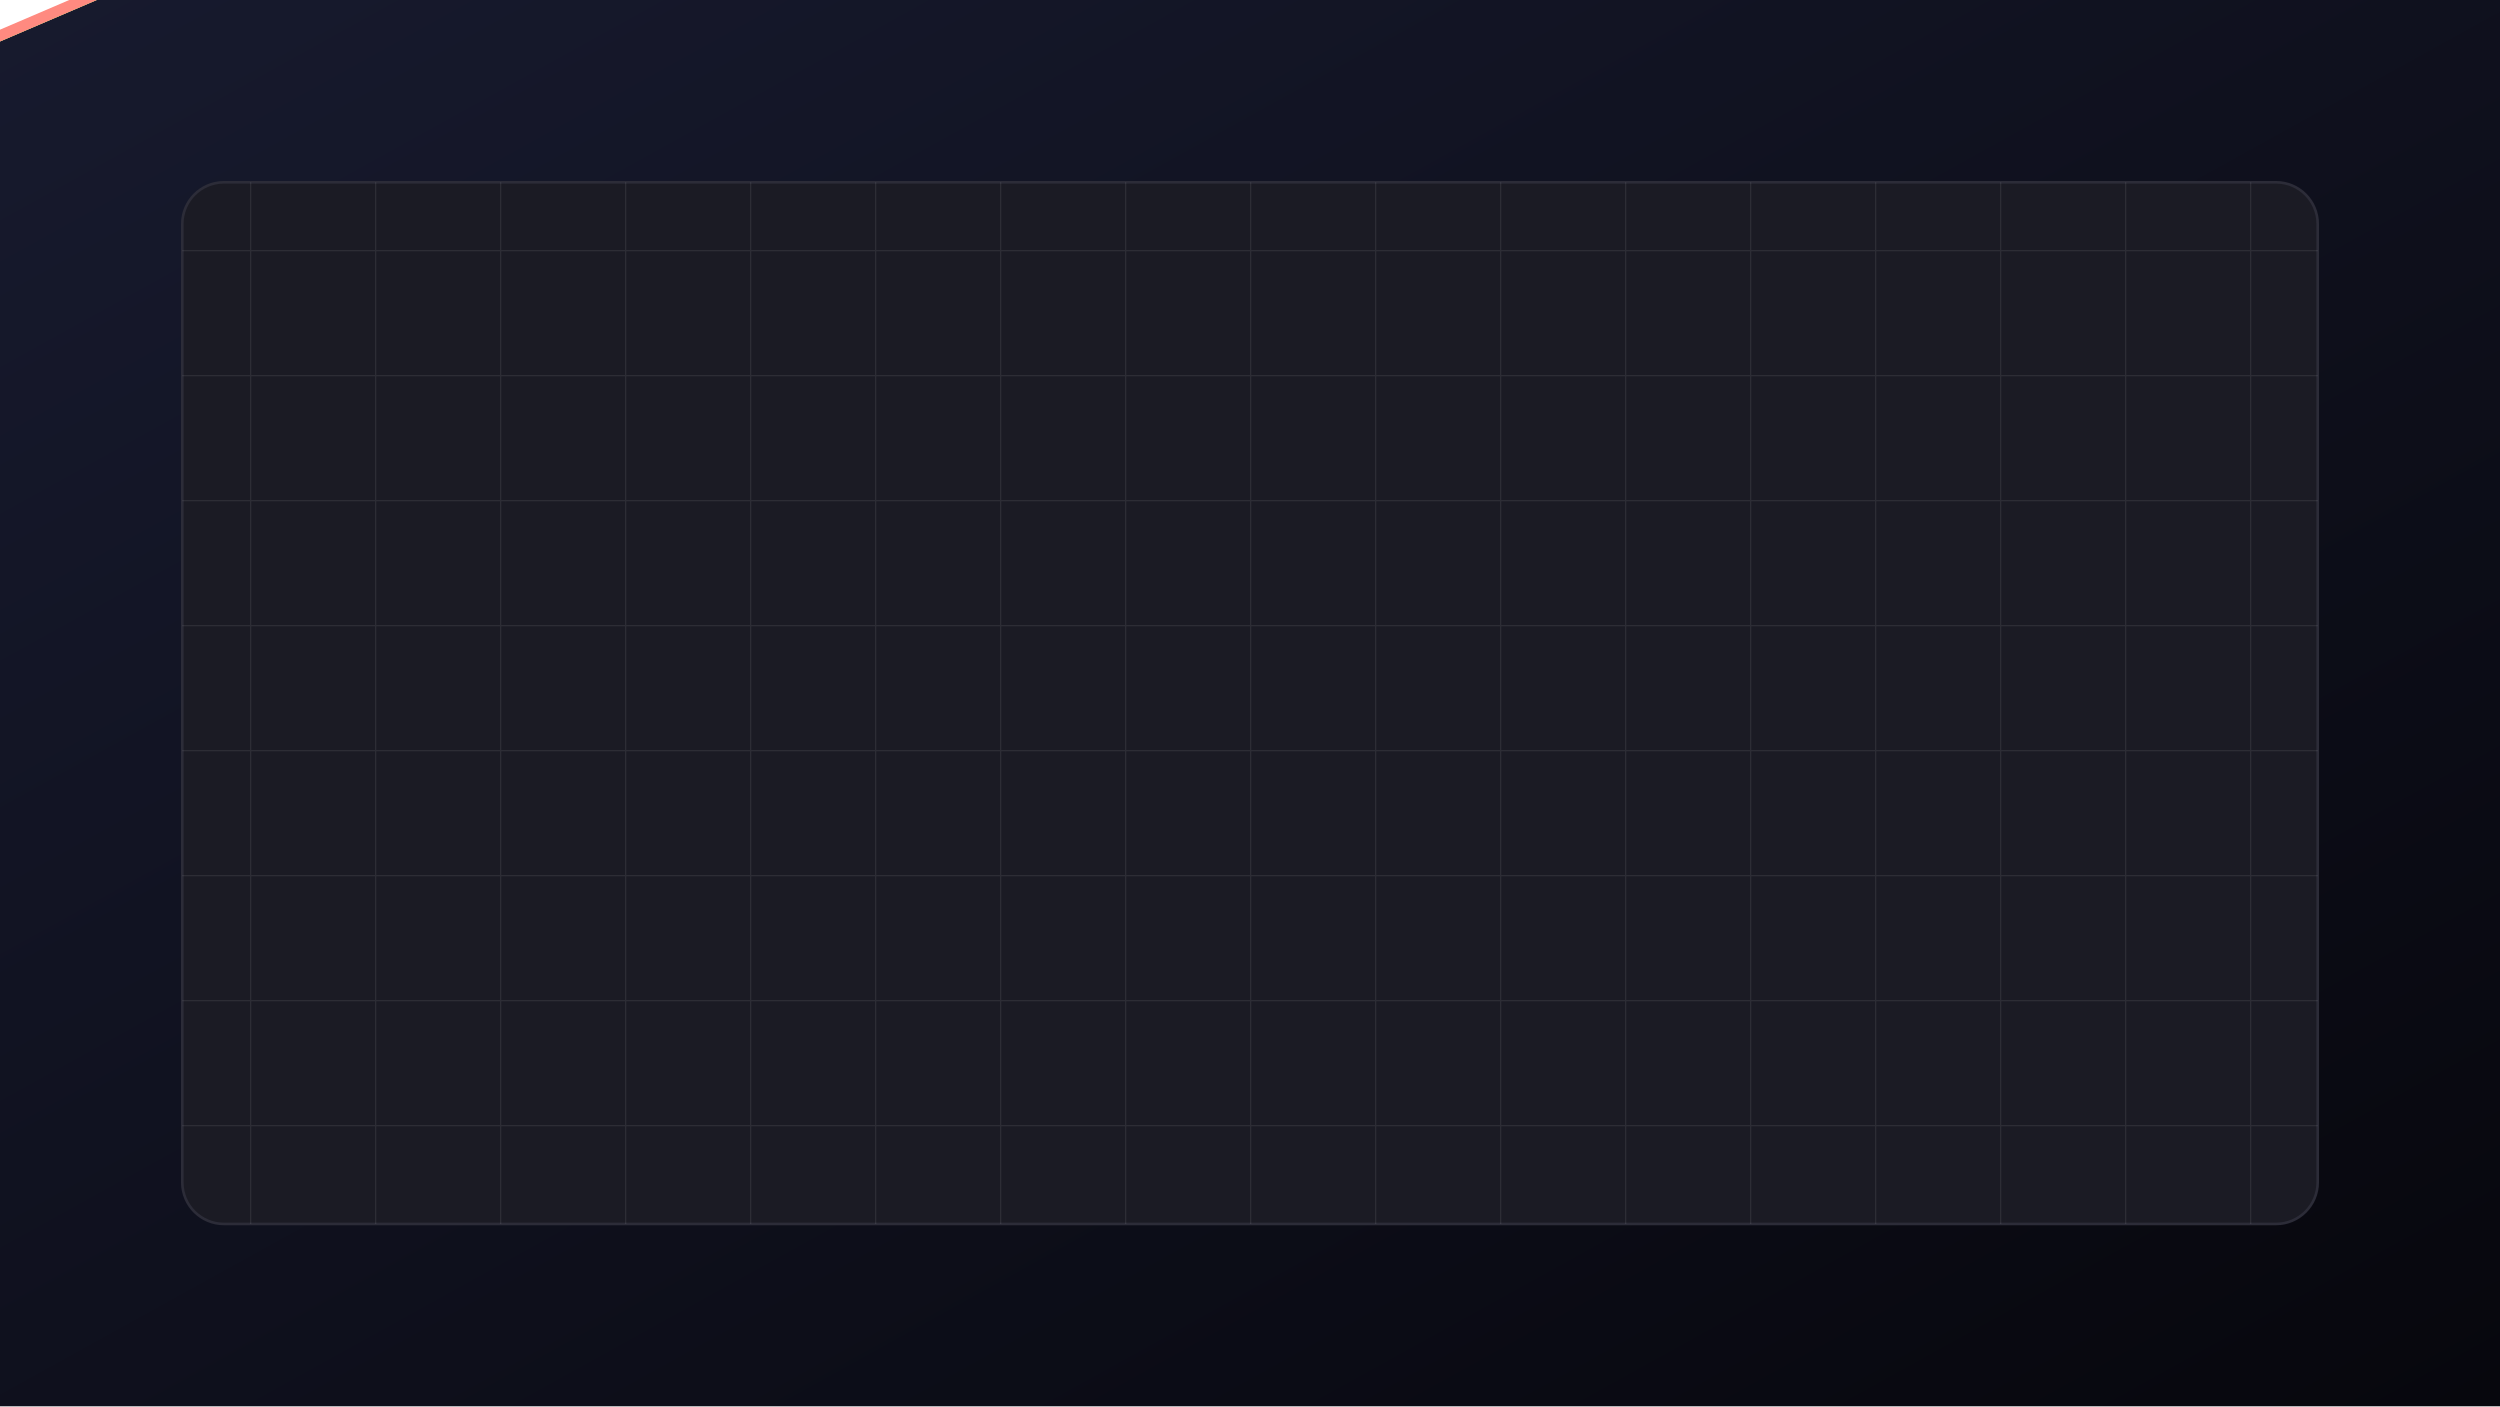
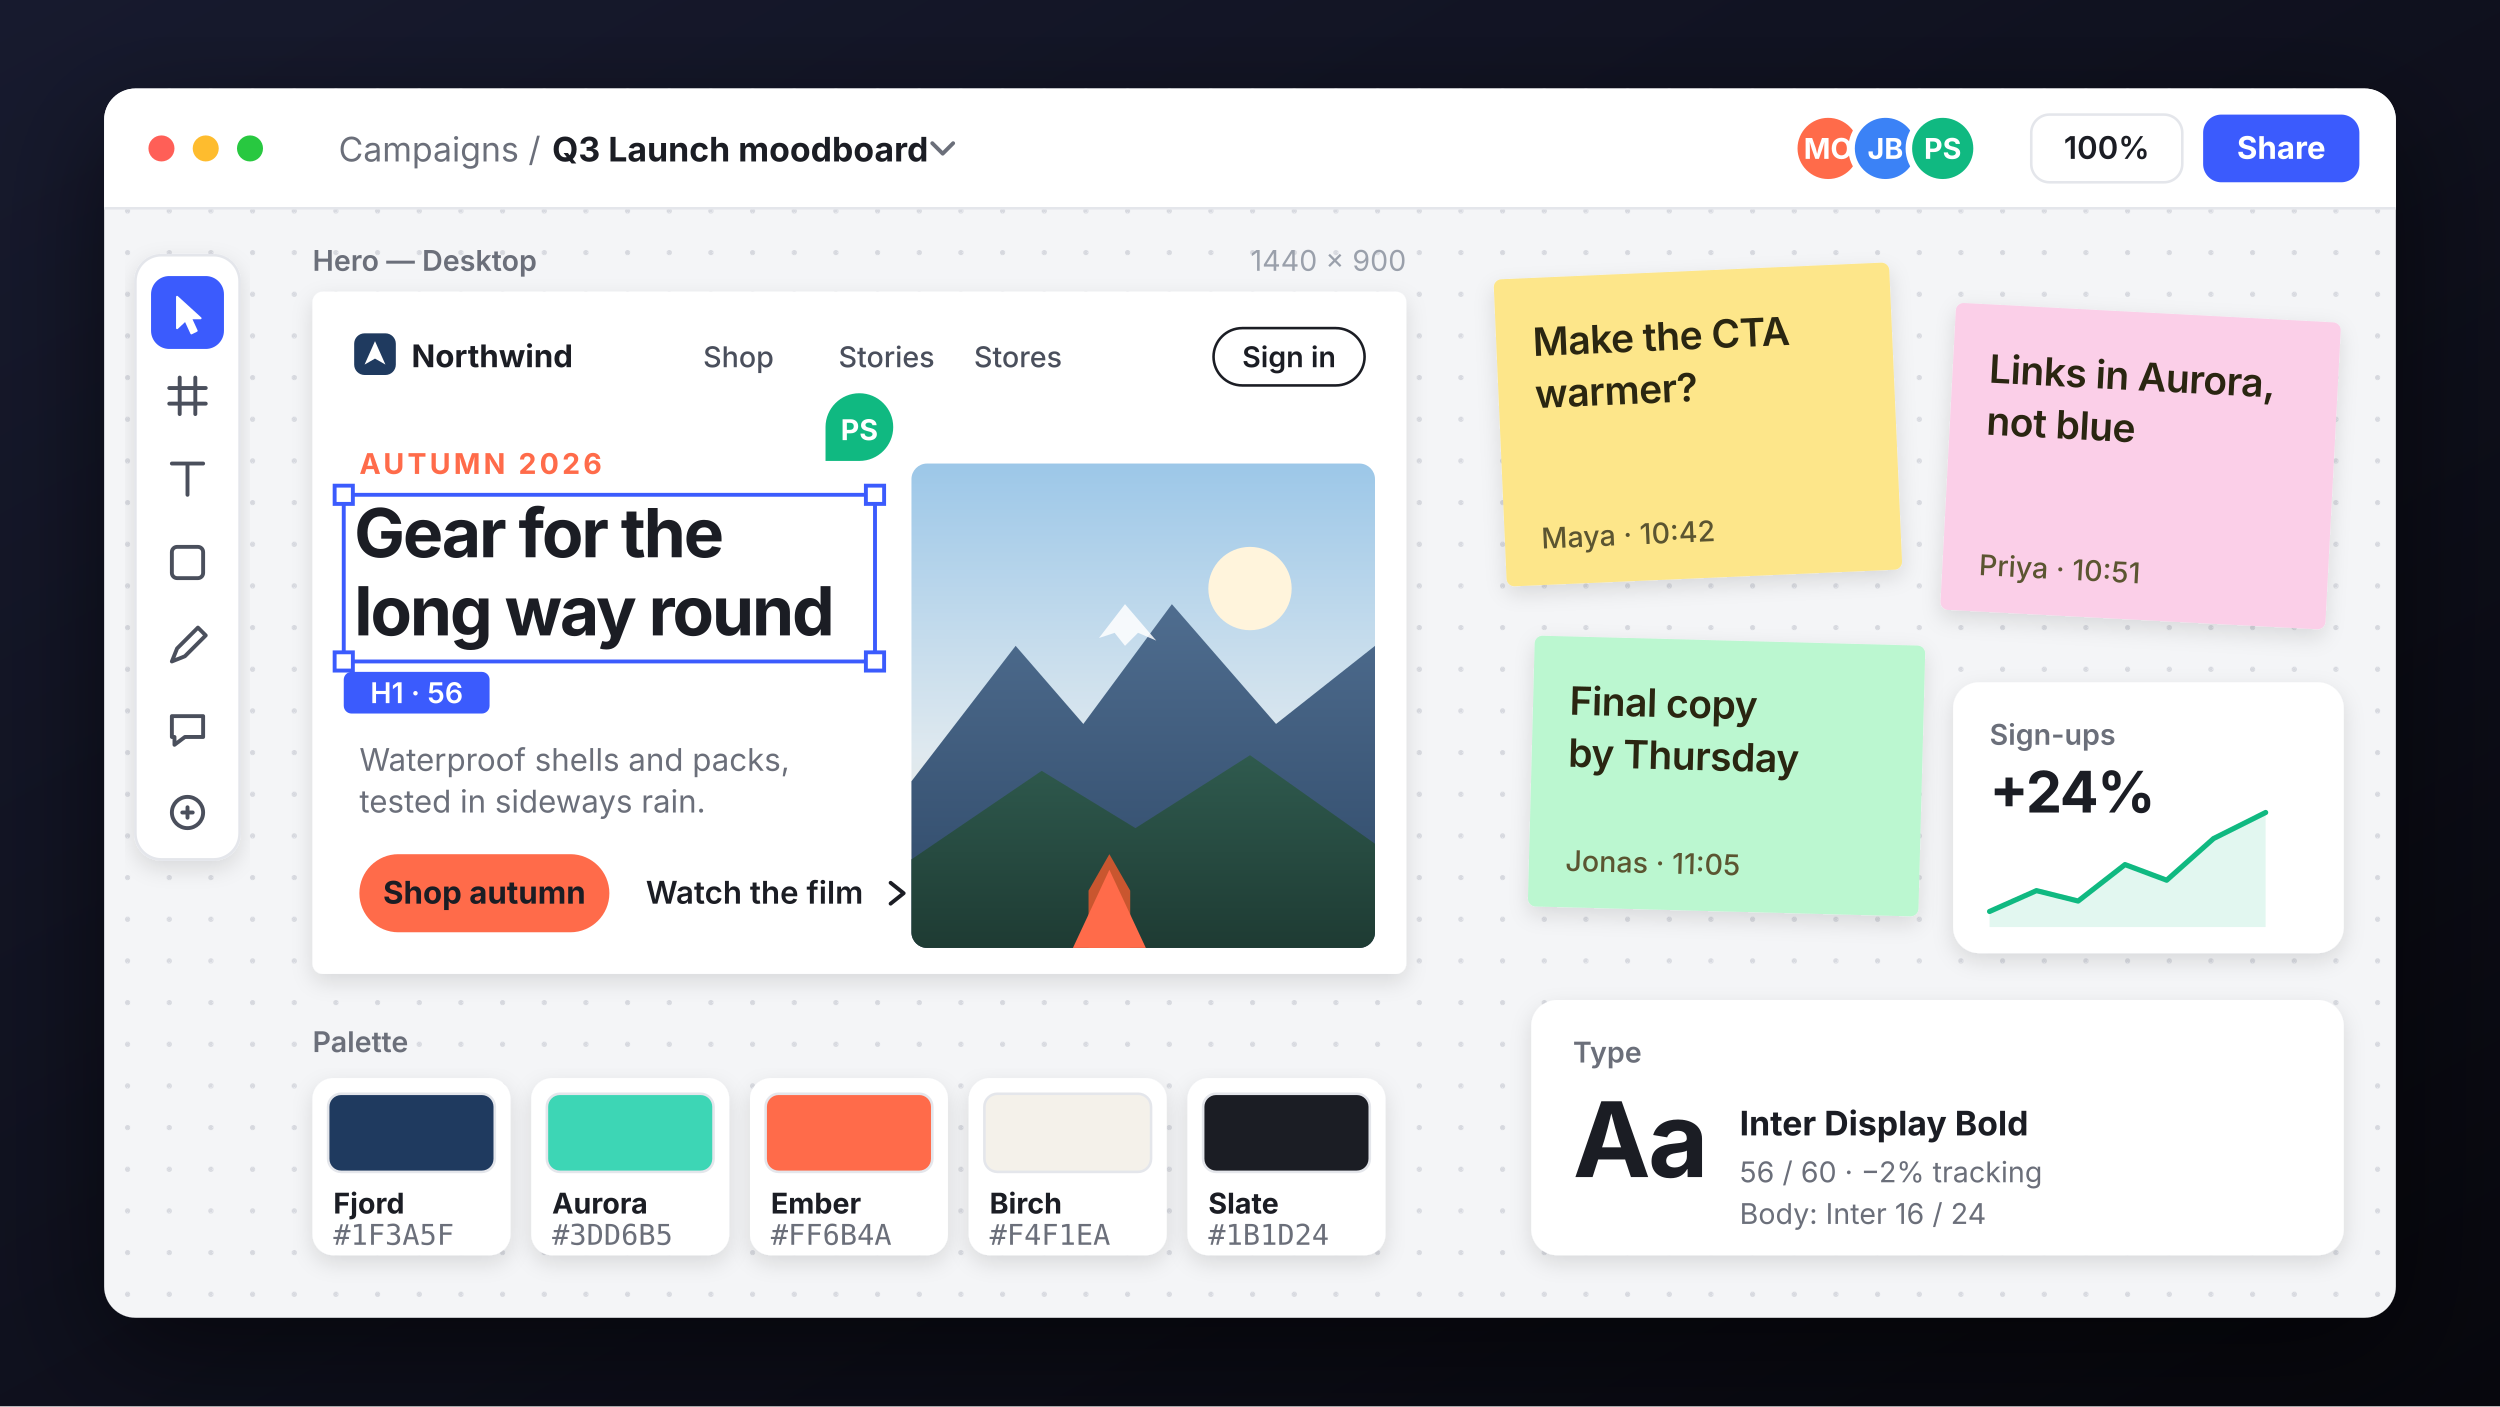
<svg xmlns="http://www.w3.org/2000/svg" viewBox="0 0 960 540" width="960" height="540">
  <defs>
-     <linearGradient id="bg" x1="0" y1="0" x2="1" y2="1">
+     <filter id="sh" x="-20%" y="-20%" width="140%" height="150%">
+       <feDropShadow dx="0" dy="14" stdDeviation="22" flood-color="#000" flood-opacity="0.55" />
+     </filter>
+     <filter id="cs" x="-30%" y="-30%" width="160%" height="160%">
+       <feDropShadow dx="0" dy="2" stdDeviation="2" flood-color="#000" flood-opacity=".25" />
+     </filter>
+     <filter id="ns" x="-10%" y="-10%" width="120%" height="130%">
+       <feDropShadow dx="0" dy="3" stdDeviation="4" flood-color="#1b1d24" flood-opacity=".12" />
+     </filter>
+     <pattern id="dots" width="16" height="16" patternUnits="userSpaceOnUse">
+       <circle cx="1" cy="1" r="1" fill="#d6d8de" />
+     </pattern>
+     <linearGradient id="sky" x1="0" y1="0" x2="0" y2="1">
+       <stop offset="0" stop-color="#9cc7e8" />
+       <stop offset=".6" stop-color="#dfe9ef" />
+       <stop offset="1" stop-color="#f3e3cf" />
+     </linearGradient>
+     <linearGradient id="m1" x1="0" y1="0" x2="0" y2="1">
+       <stop offset="0" stop-color="#4f6d8f" />
+       <stop offset="1" stop-color="#2d4766" />
+     </linearGradient>
+     <linearGradient id="m2" x1="0" y1="0" x2="0" y2="1">
+       <stop offset="0" stop-color="#2f5a4e" />
+       <stop offset="1" stop-color="#1e3b33" />
+     </linearGradient>
+     <clipPath id="win">
+       <rect x="40" y="34" width="880" height="472" rx="12" />
+     </clipPath>
+     <clipPath id="hero">
+       <rect x="350" y="178" width="178" height="186" rx="6" />
+     </clipPath>
+   </defs>
+   <defs>
+     <linearGradient id="bgg" x1="0" y1="0" x2="1" y2="1">
      <stop offset="0" stop-color="#171a2e" />
      <stop offset="1" stop-color="#07070d" />
    </linearGradient>
-     <pattern id="g" width="48" height="48" patternUnits="userSpaceOnUse">
-       <path d="M48 0H0V48" fill="none" stroke="#ffffff14" />
-     </pattern>
  </defs>
-   <rect width="960" height="540" fill="url(#bg)" />
-   <rect x="70" y="70" width="820" height="400" rx="16" fill="#1b1b24" stroke="#2c2c38" />
-   <rect x="70" y="70" width="820" height="400" rx="16" fill="url(#g)" />
-   <g>
-     <animateTransform attributeName="transform" type="translate" dur="9s" repeatCount="indefinite" calcMode="spline" keyTimes="0.000;0.140;0.300;0.440;0.600;0.740;0.900;1.000" keySplines=".45 0 .25 1;.45 0 .25 1;.45 0 .25 1;.45 0 .25 1;.45 0 .25 1;.45 0 .25 1;.45 0 .25 1" values="180 380;180 380;430 190;430 190;640 330;640 330;300 400;180 380" />
-     <g transform="translate(18,-34)">
-       <rect width="82" height="26" rx="4" fill="#8ec5ff" />
-       <text x="41.0" y="17.5" text-anchor="middle" font-family="Inter,Arial,sans-serif" font-size="12" font-weight="700" letter-spacing="1.2" fill="#14141a">GUEST</text>
-     </g>
-     <polygon transform="rotate(-135) scale(2.6)" points="0,-13 10,12 0,6 -10,12" fill="#fff" stroke="#8ec5ff" stroke-width="1.6" stroke-linejoin="round" />
+   <rect width="960" height="540" fill="url(#bgg)" />
+   <g filter="url(#sh)">
+     <rect x="40" y="34" width="880" height="472" rx="12" fill="#f4f5f7" />
  </g>
-   <g>
-     <animateTransform attributeName="transform" type="translate" dur="9s" repeatCount="indefinite" calcMode="spline" keyTimes="0.000;0.100;0.260;0.400;0.560;0.700;0.880;1.000" keySplines=".45 0 .25 1;.45 0 .25 1;.45 0 .25 1;.45 0 .25 1;.45 0 .25 1;.45 0 .25 1;.45 0 .25 1" values="700 150;700 150;520 300;520 300;300 200;300 200;760 260;700 150" />
-     <g transform="translate(18,-34)">
-       <rect width="88" height="26" rx="4" fill="#cdd63a" />
-       <text x="44.0" y="17.5" text-anchor="middle" font-family="Inter,Arial,sans-serif" font-size="12" font-weight="700" letter-spacing="1.2" fill="#14141a">EDITOR</text>
-     </g>
-     <polygon transform="rotate(-135) scale(2.6)" points="0,-13 10,12 0,6 -10,12" fill="#fff" stroke="#cdd63a" stroke-width="1.6" stroke-linejoin="round" />
-   </g>
-   <g>
-     <animateTransform attributeName="transform" type="translate" dur="9s" repeatCount="indefinite" calcMode="spline" keyTimes="0.000;0.180;0.340;0.480;0.640;0.780;0.940;1.000" keySplines=".45 0 .25 1;.45 0 .25 1;.45 0 .25 1;.45 0 .25 1;.45 0 .25 1;.45 0 .25 1;.45 0 .25 1" values="480 420;480 420;260 300;260 300;560 170;560 170;430 380;480 420" />
-     <g transform="translate(18,-34)">
-       <rect width="80" height="26" rx="4" fill="#ff8a80" />
-       <text x="40.0" y="17.5" text-anchor="middle" font-family="Inter,Arial,sans-serif" font-size="12" font-weight="700" letter-spacing="1.2" fill="#14141a">ADMIN</text>
-     </g>
-     <polygon transform="rotate(-135) scale(2.6)" points="0,-13 10,12 0,6 -10,12" fill="#fff" stroke="#ff8a80" stroke-width="1.6" stroke-linejoin="round" />
+   <g clip-path="url(#win)">
+     <rect x="40" y="34" width="880" height="472" fill="url(#dots)" />
+     <rect x="40" y="34" width="880" height="46" fill="#fff" />
+     <line x1="40" y1="80" x2="920" y2="80" stroke="#e4e6eb" />
+     <circle cx="62" cy="57" r="5" fill="#ff5f57" />
+     <circle cx="79" cy="57" r="5" fill="#febc2e" />
+     <circle cx="96" cy="57" r="5" fill="#28c840" />
+     <text x="130" y="62" font-family="Inter, Helvetica Neue, Helvetica, Arial, sans-serif" font-size="13" font-weight="400" fill="#6b6f7a">Campaigns  /</text>
+     <text x="212" y="62" font-family="Inter, Helvetica Neue, Helvetica, Arial, sans-serif" font-size="13" font-weight="700" fill="#1B1D24">Q3 Launch moodboard</text>
+     <path d="M358 55l4 4 4-4" fill="none" stroke="#6b6f7a" stroke-width="1.5" stroke-linecap="round" stroke-linejoin="round" />
+     <circle cx="702" cy="57" r="13" fill="#FF6B4A" stroke="#fff" stroke-width="2.5" />
+     <text x="702" y="61" font-family="Inter, Helvetica Neue, Helvetica, Arial, sans-serif" font-size="11" font-weight="700" fill="#fff" text-anchor="middle">MO</text>
+     <circle cx="724" cy="57" r="13" fill="#3b82f6" stroke="#fff" stroke-width="2.5" />
+     <text x="724" y="61" font-family="Inter, Helvetica Neue, Helvetica, Arial, sans-serif" font-size="11" font-weight="700" fill="#fff" text-anchor="middle">JB</text>
+     <circle cx="746" cy="57" r="13" fill="#10b981" stroke="#fff" stroke-width="2.5" />
+     <text x="746" y="61" font-family="Inter, Helvetica Neue, Helvetica, Arial, sans-serif" font-size="11" font-weight="700" fill="#fff" text-anchor="middle">PS</text>
+     <rect x="780" y="44" width="58" height="26" rx="7" fill="#fff" stroke="#e4e6eb" />
+     <text x="809" y="61" font-family="Inter, Helvetica Neue, Helvetica, Arial, sans-serif" font-size="12" font-weight="600" fill="#1B1D24" text-anchor="middle">100%</text>
+     <rect x="846" y="44" width="60" height="26" rx="7" fill="#3b5bfd" />
+     <text x="876" y="61" font-family="Inter, Helvetica Neue, Helvetica, Arial, sans-serif" font-size="12" font-weight="700" fill="#fff" text-anchor="middle">Share</text>
+     <rect x="52" y="98" width="40" height="232" rx="10" fill="#fff" stroke="#e4e6eb" filter="url(#ns)" />
+     <rect x="58" y="106" width="28" height="28" rx="7" fill="#3b5bfd" />
+     <g transform="translate(72,120)" fill="none" stroke="#fff" stroke-width="1.5" stroke-linecap="round" stroke-linejoin="round">
+       <path d="M-4-6v12l3.2-3 2.3 5 2-1-2.2-4.8H5z" fill="#fff" stroke="#fff" stroke-width=".8" stroke-linejoin="round" />
+     </g>
+     <g transform="translate(72,152)" fill="none" stroke="#4a4f5c" stroke-width="1.5" stroke-linecap="round" stroke-linejoin="round">
+       <path d="M-3-7v14M3-7v14M-7-3h14M-7 3h14" />
+     </g>
+     <g transform="translate(72,184)" fill="none" stroke="#4a4f5c" stroke-width="1.5" stroke-linecap="round" stroke-linejoin="round">
+       <path d="M-6-6h12M0-6v12" />
+     </g>
+     <g transform="translate(72,216)" fill="none" stroke="#4a4f5c" stroke-width="1.5" stroke-linecap="round" stroke-linejoin="round">
+       <rect x="-6" y="-6" width="12" height="12" rx="2" />
+     </g>
+     <g transform="translate(72,248)" fill="none" stroke="#4a4f5c" stroke-width="1.5" stroke-linecap="round" stroke-linejoin="round">
+       <path d="M-6 6l2-5 8-8 3 3-8 8z" />
+     </g>
+     <g transform="translate(72,280)" fill="none" stroke="#4a4f5c" stroke-width="1.5" stroke-linecap="round" stroke-linejoin="round">
+       <path d="M-6-5h12v8H-1l-4 3v-3h-1z" />
+     </g>
+     <g transform="translate(72,312)" fill="none" stroke="#4a4f5c" stroke-width="1.5" stroke-linecap="round" stroke-linejoin="round">
+       <circle r="6" />
+       <path d="M-2 0h4M0-2v4" />
+     </g>
+     <text x="120" y="104" font-family="Inter, Helvetica Neue, Helvetica, Arial, sans-serif" font-size="11" font-weight="600" fill="#6b6f7a">Hero — Desktop</text>
+     <text x="540" y="104" font-family="Inter, Helvetica Neue, Helvetica, Arial, sans-serif" font-size="11" font-weight="400" fill="#9aa0ab" text-anchor="end">1440 × 900</text>
+     <rect x="120" y="112" width="420" height="262" rx="4" fill="#fff" filter="url(#ns)" />
+     <rect x="136" y="128" width="16" height="16" rx="4" fill="#1F3A5F" />
+     <path d="M144 131l4 9-4-2.3-4 2.3z" fill="#fff" />
+     <text x="158" y="141" font-family="Inter, Helvetica Neue, Helvetica, Arial, sans-serif" font-size="12" font-weight="700" fill="#1B1D24">Northwind</text>
+     <text x="270" y="141" font-family="Inter, Helvetica Neue, Helvetica, Arial, sans-serif" font-size="11" font-weight="500" fill="#4a4f5c">Shop</text>
+     <text x="322" y="141" font-family="Inter, Helvetica Neue, Helvetica, Arial, sans-serif" font-size="11" font-weight="500" fill="#4a4f5c">Stories</text>
+     <text x="374" y="141" font-family="Inter, Helvetica Neue, Helvetica, Arial, sans-serif" font-size="11" font-weight="500" fill="#4a4f5c">Stores</text>
+     <rect x="466" y="126" width="58" height="22" rx="11" fill="none" stroke="#1B1D24" />
+     <text x="495" y="141" font-family="Inter, Helvetica Neue, Helvetica, Arial, sans-serif" font-size="11" font-weight="600" fill="#1B1D24" text-anchor="middle">Sign in</text>
+     <text x="138" y="182" font-family="Inter, Helvetica Neue, Helvetica, Arial, sans-serif" font-size="11" font-weight="700" fill="#FF6B4A" letter-spacing="1.2">AUTUMN 2026</text>
+     <text x="136" y="214" font-family="Inter, Helvetica Neue, Helvetica, Arial, sans-serif" font-size="26" font-weight="700" fill="#1B1D24" letter-spacing="-0.8">Gear for the</text>
+     <text x="136" y="244" font-family="Inter, Helvetica Neue, Helvetica, Arial, sans-serif" font-size="26" font-weight="700" fill="#1B1D24" letter-spacing="-0.8">long way round</text>
+     <rect x="132" y="190" width="204" height="64" fill="none" stroke="#3b5bfd" stroke-width="1.5" />
+     <rect x="128.5" y="186.5" width="7" height="7" fill="#fff" stroke="#3b5bfd" stroke-width="1.5" />
+     <rect x="332.5" y="186.5" width="7" height="7" fill="#fff" stroke="#3b5bfd" stroke-width="1.5" />
+     <rect x="128.5" y="250.5" width="7" height="7" fill="#fff" stroke="#3b5bfd" stroke-width="1.5" />
+     <rect x="332.5" y="250.5" width="7" height="7" fill="#fff" stroke="#3b5bfd" stroke-width="1.5" />
+     <rect x="132" y="258" width="56" height="16" rx="3" fill="#3b5bfd" />
+     <text x="160" y="270" font-family="Inter, Helvetica Neue, Helvetica, Arial, sans-serif" font-size="11" font-weight="600" fill="#fff" text-anchor="middle">H1 · 56</text>
+     <text x="138" y="296" font-family="Inter, Helvetica Neue, Helvetica, Arial, sans-serif" font-size="12" font-weight="400" fill="#6b6f7a">Waterproof shells and packs,</text>
+     <text x="138" y="312" font-family="Inter, Helvetica Neue, Helvetica, Arial, sans-serif" font-size="12" font-weight="400" fill="#6b6f7a">tested in sideways rain.</text>
+     <rect x="138" y="328" width="96" height="30" rx="15" fill="#FF6B4A" />
+     <text x="186" y="347" font-family="Inter, Helvetica Neue, Helvetica, Arial, sans-serif" font-size="12" font-weight="700" fill="#1B1D24" text-anchor="middle">Shop autumn</text>
+     <text x="248" y="347" font-family="Inter, Helvetica Neue, Helvetica, Arial, sans-serif" font-size="12" font-weight="600" fill="#1B1D24">Watch the film</text>
+     <path d="M342 339l5 4-5 4" fill="none" stroke="#1B1D24" stroke-width="1.5" stroke-linecap="round" stroke-linejoin="round" />
+     <g clip-path="url(#hero)">
+       <rect x="350" y="178" width="178" height="186" fill="url(#sky)" />
+       <circle cx="480" cy="226" r="16" fill="#fff4dc" />
+       <path d="M350 300l40-52 26 30 34-46 40 46 38-30v116H350z" fill="url(#m1)" />
+       <path d="M432 232l-10 13 6-2 4 5 5-5 7 3z" fill="#fff" opacity=".85" />
+       <path d="M350 330l50-34 36 22 44-28 48 34v40H350z" fill="url(#m2)" />
+       <path d="M418 364v-22l8-14 8 14v22z" fill="#c9562f" />
+       <path d="M412 364l14-30 14 30z" fill="#ff6b4a" />
+     </g>
+     <g transform="translate(330,150)">
+       <path d="M0 0a14 14 0 1 1 0 28h-14v-14a14 14 0 0 1 14-14z" fill="#10b981" stroke="#fff" stroke-width="2" />
+       <text x="0" y="19" font-family="Inter, Helvetica Neue, Helvetica, Arial, sans-serif" font-size="11" font-weight="700" fill="#fff" text-anchor="middle">PS</text>
+     </g>
+     <text x="120" y="404" font-family="Inter, Helvetica Neue, Helvetica, Arial, sans-serif" font-size="11" font-weight="600" fill="#6b6f7a">Palette</text>
+     <rect x="120" y="414" width="76" height="68" rx="8" fill="#fff" filter="url(#ns)" />
+     <rect x="126" y="420" width="64" height="30" rx="5" fill="#1F3A5F" stroke="#e4e6eb" />
+     <text x="128" y="466" font-family="Inter, Helvetica Neue, Helvetica, Arial, sans-serif" font-size="11" font-weight="700" fill="#1B1D24">Fjord</text>
+     <text x="128" y="478" font-family="SF Mono, Menlo, Consolas, DejaVu Sans Mono, monospace" font-size="11" font-weight="400" fill="#6b6f7a">#1F3A5F</text>
+     <rect x="204" y="414" width="76" height="68" rx="8" fill="#fff" filter="url(#ns)" />
+     <rect x="210" y="420" width="64" height="30" rx="5" fill="#3DD6B5" stroke="#e4e6eb" />
+     <text x="212" y="466" font-family="Inter, Helvetica Neue, Helvetica, Arial, sans-serif" font-size="11" font-weight="700" fill="#1B1D24">Aurora</text>
+     <text x="212" y="478" font-family="SF Mono, Menlo, Consolas, DejaVu Sans Mono, monospace" font-size="11" font-weight="400" fill="#6b6f7a">#3DD6B5</text>
+     <rect x="288" y="414" width="76" height="68" rx="8" fill="#fff" filter="url(#ns)" />
+     <rect x="294" y="420" width="64" height="30" rx="5" fill="#FF6B4A" stroke="#e4e6eb" />
+     <text x="296" y="466" font-family="Inter, Helvetica Neue, Helvetica, Arial, sans-serif" font-size="11" font-weight="700" fill="#1B1D24">Ember</text>
+     <text x="296" y="478" font-family="SF Mono, Menlo, Consolas, DejaVu Sans Mono, monospace" font-size="11" font-weight="400" fill="#6b6f7a">#FF6B4A</text>
+     <rect x="372" y="414" width="76" height="68" rx="8" fill="#fff" filter="url(#ns)" />
+     <rect x="378" y="420" width="64" height="30" rx="5" fill="#F4F1EA" stroke="#e4e6eb" />
+     <text x="380" y="466" font-family="Inter, Helvetica Neue, Helvetica, Arial, sans-serif" font-size="11" font-weight="700" fill="#1B1D24">Birch</text>
+     <text x="380" y="478" font-family="SF Mono, Menlo, Consolas, DejaVu Sans Mono, monospace" font-size="11" font-weight="400" fill="#6b6f7a">#F4F1EA</text>
+     <rect x="456" y="414" width="76" height="68" rx="8" fill="#fff" filter="url(#ns)" />
+     <rect x="462" y="420" width="64" height="30" rx="5" fill="#1B1D24" stroke="#e4e6eb" />
+     <text x="464" y="466" font-family="Inter, Helvetica Neue, Helvetica, Arial, sans-serif" font-size="11" font-weight="700" fill="#1B1D24">Slate</text>
+     <text x="464" y="478" font-family="SF Mono, Menlo, Consolas, DejaVu Sans Mono, monospace" font-size="11" font-weight="400" fill="#6b6f7a">#1B1D24</text>
+     <g transform="rotate(-2.5 652.0 163.0)">
+       <rect x="576" y="104" width="152" height="118" rx="3" fill="#fde68a" filter="url(#ns)" />
+       <text x="590" y="134" font-family="Inter, Helvetica Neue, Helvetica, Arial, sans-serif" font-size="15" font-weight="600" fill="#2a2611" letter-spacing="-0.2">Make the CTA</text>
+       <text x="590" y="154" font-family="Inter, Helvetica Neue, Helvetica, Arial, sans-serif" font-size="15" font-weight="600" fill="#2a2611" letter-spacing="-0.2">warmer?</text>
+       <text x="590" y="208" font-family="Inter, Helvetica Neue, Helvetica, Arial, sans-serif" font-size="11" font-weight="500" fill="#5b5531">Maya · 10:42</text>
+     </g>
+     <g transform="rotate(3 822.0 179.0)">
+       <rect x="748" y="120" width="148" height="118" rx="3" fill="#fbcfe8" filter="url(#ns)" />
+       <text x="762" y="150" font-family="Inter, Helvetica Neue, Helvetica, Arial, sans-serif" font-size="15" font-weight="600" fill="#2a2611" letter-spacing="-0.2">Links in Aurora,</text>
+       <text x="762" y="170" font-family="Inter, Helvetica Neue, Helvetica, Arial, sans-serif" font-size="15" font-weight="600" fill="#2a2611" letter-spacing="-0.2">not blue</text>
+       <text x="762" y="224" font-family="Inter, Helvetica Neue, Helvetica, Arial, sans-serif" font-size="11" font-weight="500" fill="#5b5531">Priya · 10:51</text>
+     </g>
+     <g transform="rotate(1.5 663.0 298.0)">
+       <rect x="588" y="246" width="150" height="104" rx="3" fill="#bbf7d0" filter="url(#ns)" />
+       <text x="602" y="276" font-family="Inter, Helvetica Neue, Helvetica, Arial, sans-serif" font-size="15" font-weight="600" fill="#2a2611" letter-spacing="-0.2">Final copy</text>
+       <text x="602" y="296" font-family="Inter, Helvetica Neue, Helvetica, Arial, sans-serif" font-size="15" font-weight="600" fill="#2a2611" letter-spacing="-0.2">by Thursday</text>
+       <text x="602" y="336" font-family="Inter, Helvetica Neue, Helvetica, Arial, sans-serif" font-size="11" font-weight="500" fill="#5b5531">Jonas · 11:05</text>
+     </g>
+     <rect x="750" y="262" width="150" height="104" rx="10" fill="#fff" filter="url(#ns)" />
+     <text x="764" y="286" font-family="Inter, Helvetica Neue, Helvetica, Arial, sans-serif" font-size="11" font-weight="600" fill="#6b6f7a">Sign-ups</text>
+     <text x="764" y="312" font-family="Inter, Helvetica Neue, Helvetica, Arial, sans-serif" font-size="22" font-weight="700" fill="#1B1D24" letter-spacing="-0.5">+24%</text>
+     <path d="M764 350l18-8 16 4 18-14 16 6 18-16 20-10" fill="none" stroke="#10b981" stroke-width="2" stroke-linecap="round" stroke-linejoin="round" />
+     <path d="M764 350l18-8 16 4 18-14 16 6 18-16 20-10V356H764z" fill="#10b981" fill-opacity=".12" />
+     <rect x="588" y="384" width="312" height="98" rx="10" fill="#fff" filter="url(#ns)" />
+     <text x="604" y="408" font-family="Inter, Helvetica Neue, Helvetica, Arial, sans-serif" font-size="11" font-weight="600" fill="#6b6f7a">Type</text>
+     <text x="604" y="452" font-family="Inter, Helvetica Neue, Helvetica, Arial, sans-serif" font-size="40" font-weight="700" fill="#1B1D24" letter-spacing="-1">Aa</text>
+     <text x="668" y="436" font-family="Inter, Helvetica Neue, Helvetica, Arial, sans-serif" font-size="13" font-weight="700" fill="#1B1D24">Inter Display Bold</text>
+     <text x="668" y="454" font-family="Inter, Helvetica Neue, Helvetica, Arial, sans-serif" font-size="11" font-weight="400" fill="#6b6f7a">56 / 60 · −2% tracking</text>
+     <text x="668" y="470" font-family="Inter, Helvetica Neue, Helvetica, Arial, sans-serif" font-size="11" font-weight="400" fill="#6b6f7a">Body: Inter 16 / 24</text>
+     <g>
+       <g filter="url(#cs)" transform="scale(1.22)">
+         <g transform="scale(1,-1)">
+           <path d="M0 0v19l5-4.6 3.3 7.4 3.4-1.5-3.2-7.2h6.9z" fill="#fff" stroke="#FF6B4A" stroke-width="1.8" stroke-linejoin="round" />
+         </g>
+         <rect x="14" y="-38" width="48" height="22" rx="11" fill="#FF6B4A" />
+         <text x="37.8" y="-23" font-family="Inter, Helvetica Neue, Helvetica, Arial, sans-serif" font-size="12" font-weight="700" fill="#fff" text-anchor="middle">Maya</text>
+       </g>
+       <animateMotion dur="9.0s" repeatCount="indefinite" path="M232 232Q473.6 295.2 700 190Q474.3 369.5 186 364Q334.5 381.3 460 300Q333.8 307.0 232 232" keyPoints="0;0;0.307;0.307;0.661;0.661;0.845;0.845;1" keyTimes="0;0.122;0.256;0.367;0.5;0.633;0.767;0.867;1" calcMode="spline" keySplines="0 0 1 1;.42 0 .2 1;0 0 1 1;.42 0 .2 1;0 0 1 1;.42 0 .2 1;0 0 1 1;.42 0 .2 1" />
+     </g>
+     <g>
+       <g filter="url(#cs)" transform="scale(1.22)">
+         <g transform="scale(1,-1)">
+           <path d="M0 0v19l5-4.6 3.3 7.4 3.4-1.5-3.2-7.2h6.9z" fill="#fff" stroke="#3b82f6" stroke-width="1.8" stroke-linejoin="round" />
+         </g>
+         <rect x="14" y="-38" width="55" height="22" rx="11" fill="#3b82f6" />
+         <text x="41.5" y="-23" font-family="Inter, Helvetica Neue, Helvetica, Arial, sans-serif" font-size="12" font-weight="700" fill="#fff" text-anchor="middle">Jonas</text>
+       </g>
+       <animateMotion dur="8.0s" repeatCount="indefinite" path="M650 320Q748.6 344.2 840 300Q835.2 380.8 780 440Q537.1 361.6 300 456Q450.5 325.0 650 320" keyPoints="0;0;0.159;0.159;0.286;0.286;0.687;0.687;1" keyTimes="0;0.125;0.256;0.369;0.5;0.637;0.769;0.869;1" calcMode="spline" keySplines="0 0 1 1;.42 0 .2 1;0 0 1 1;.42 0 .2 1;0 0 1 1;.42 0 .2 1;0 0 1 1;.42 0 .2 1" />
+     </g>
+     <g>
+       <g filter="url(#cs)" transform="scale(1.22)">
+         <g transform="scale(1,-1)">
+           <path d="M0 0v19l5-4.6 3.3 7.4 3.4-1.5-3.2-7.2h6.9z" fill="#fff" stroke="#10b981" stroke-width="1.8" stroke-linejoin="round" />
+         </g>
+         <rect x="14" y="-38" width="55" height="22" rx="11" fill="#10b981" />
+         <text x="41.5" y="-23" font-family="Inter, Helvetica Neue, Helvetica, Arial, sans-serif" font-size="12" font-weight="700" fill="#fff" text-anchor="middle">Priya</text>
+       </g>
+       <animateMotion dur="7.0s" repeatCount="indefinite" path="M830 186Q664.6 159.2 520 244Q370.3 408.6 150 440Q295.4 475.4 430 410Q589.7 226.0 830 186" keyPoints="0;0;0.214;0.214;0.498;0.498;0.689;0.689;1" keyTimes="0;0.171;0.282;0.411;0.521;0.664;0.775;0.889;1" calcMode="spline" keySplines="0 0 1 1;.42 0 .2 1;0 0 1 1;.42 0 .2 1;0 0 1 1;.42 0 .2 1;0 0 1 1;.42 0 .2 1" />
+     </g>
  </g>
</svg>
